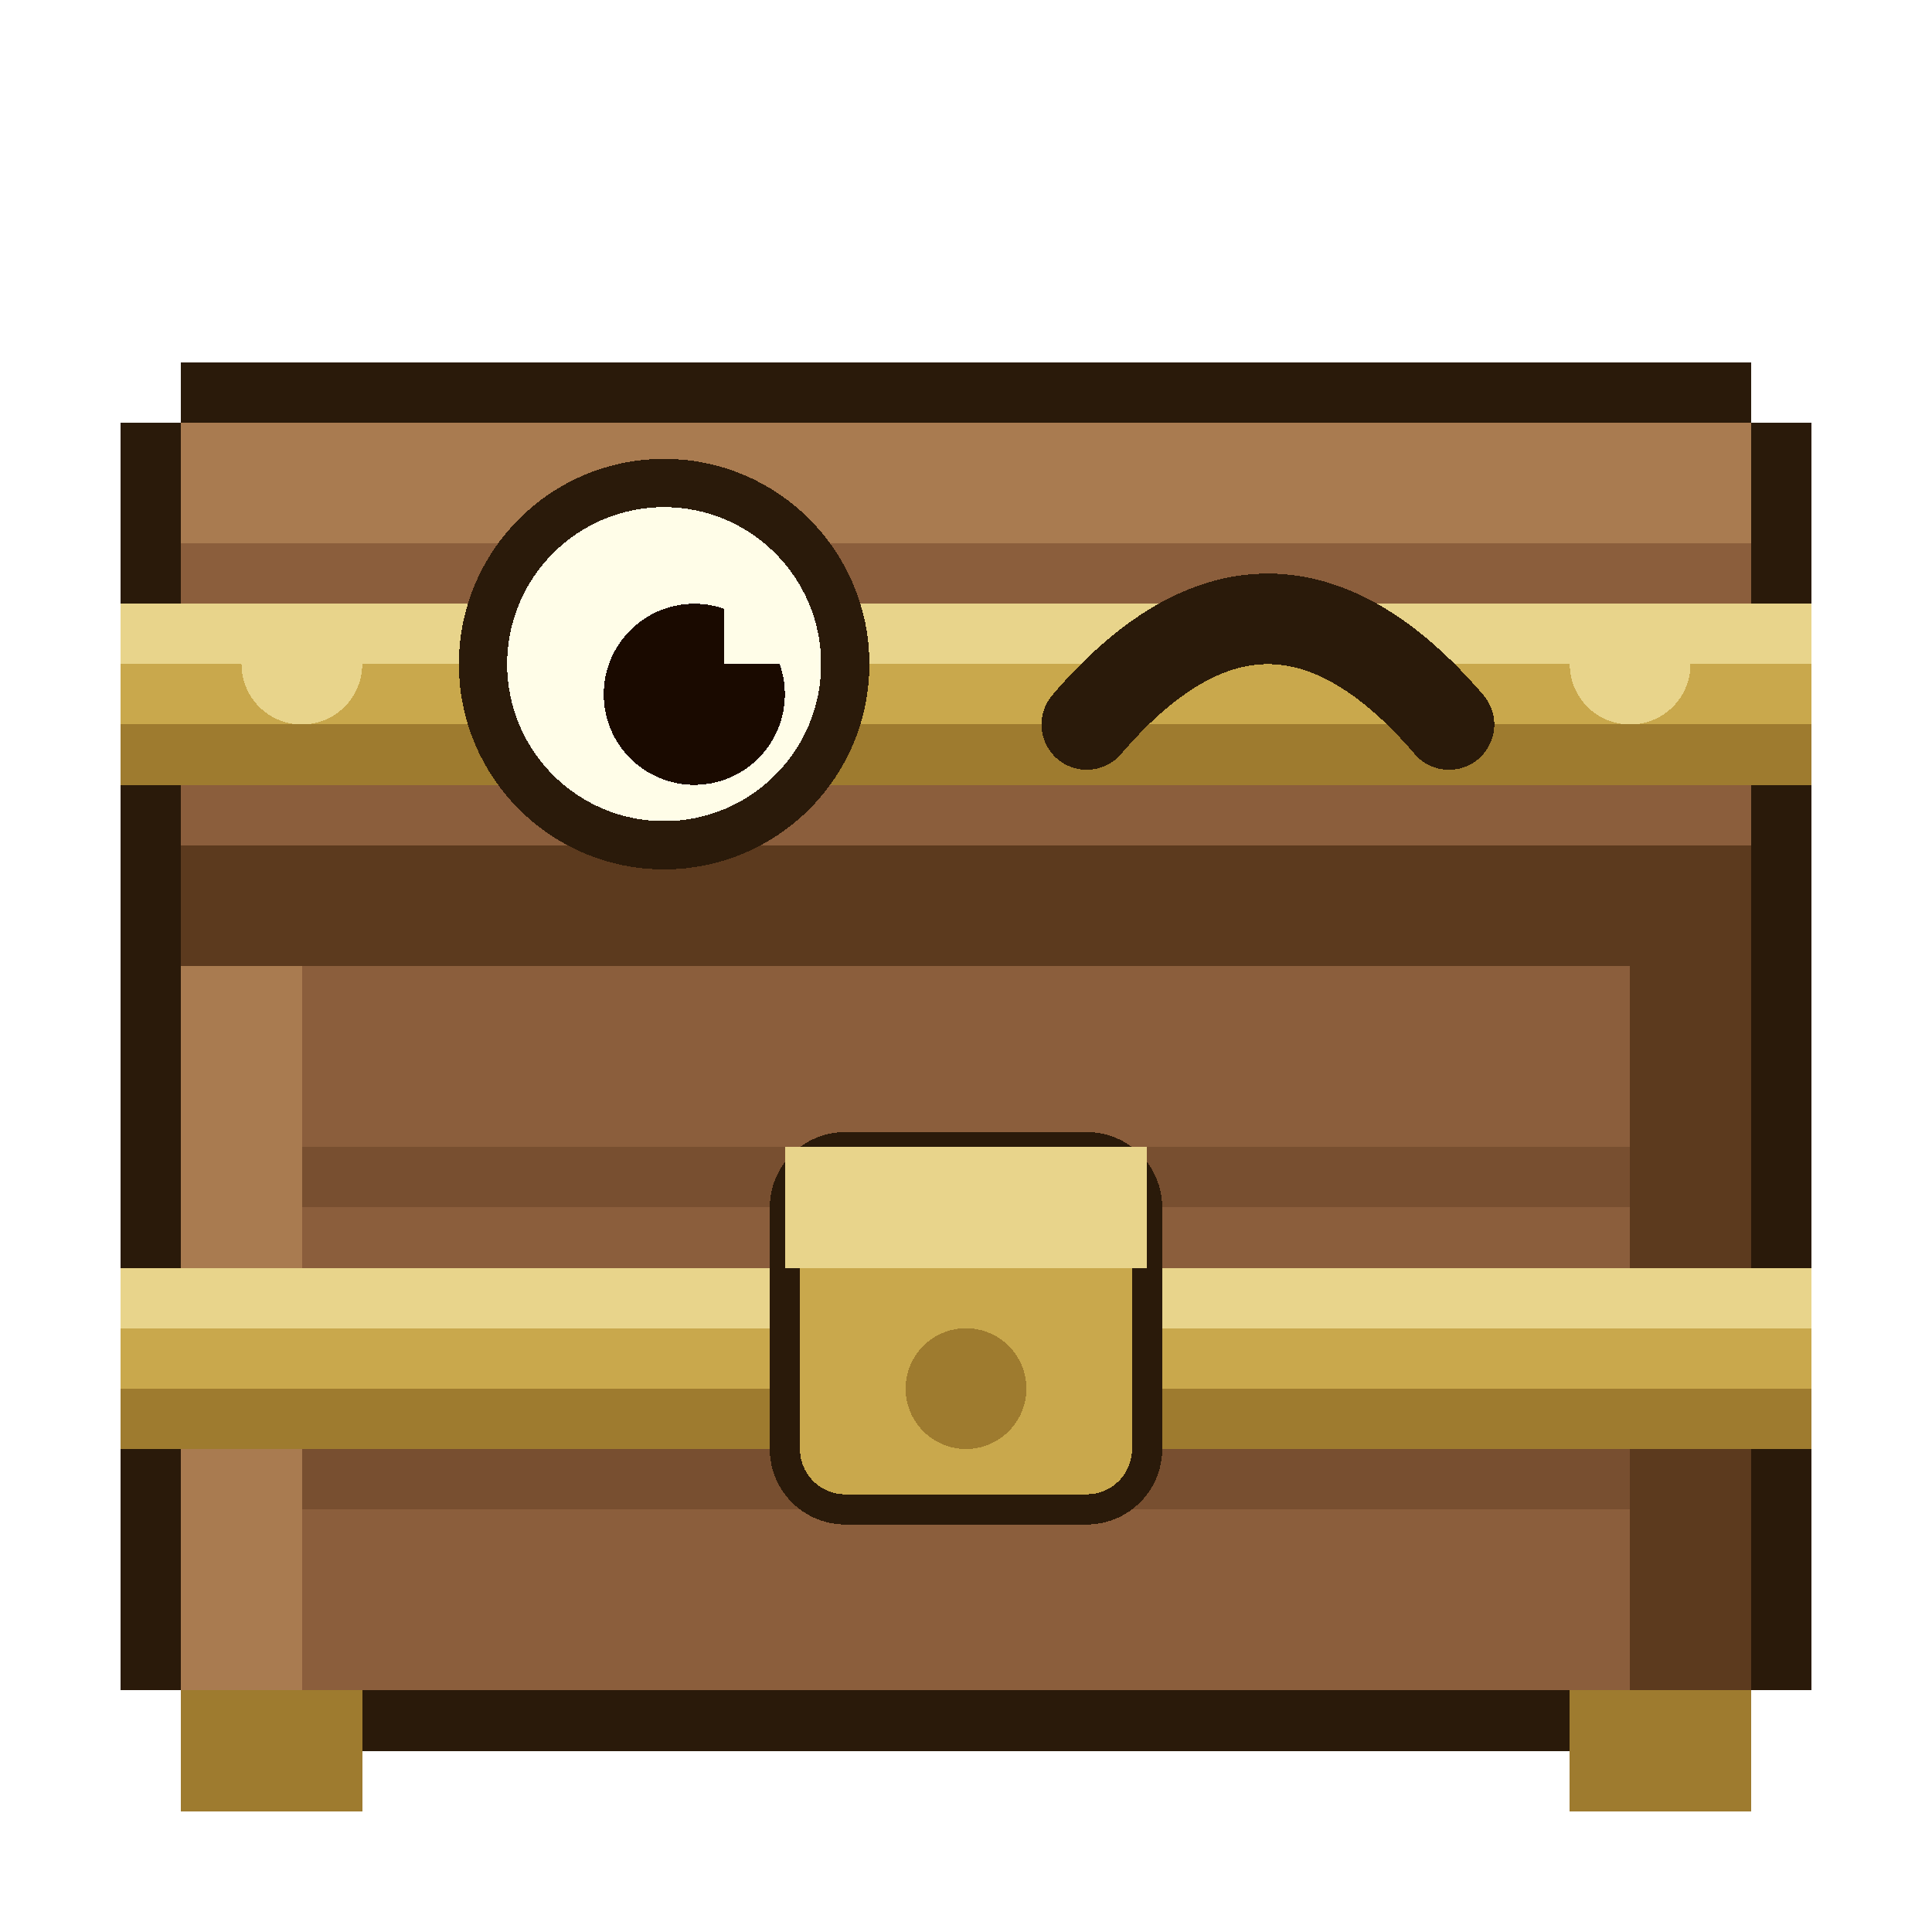
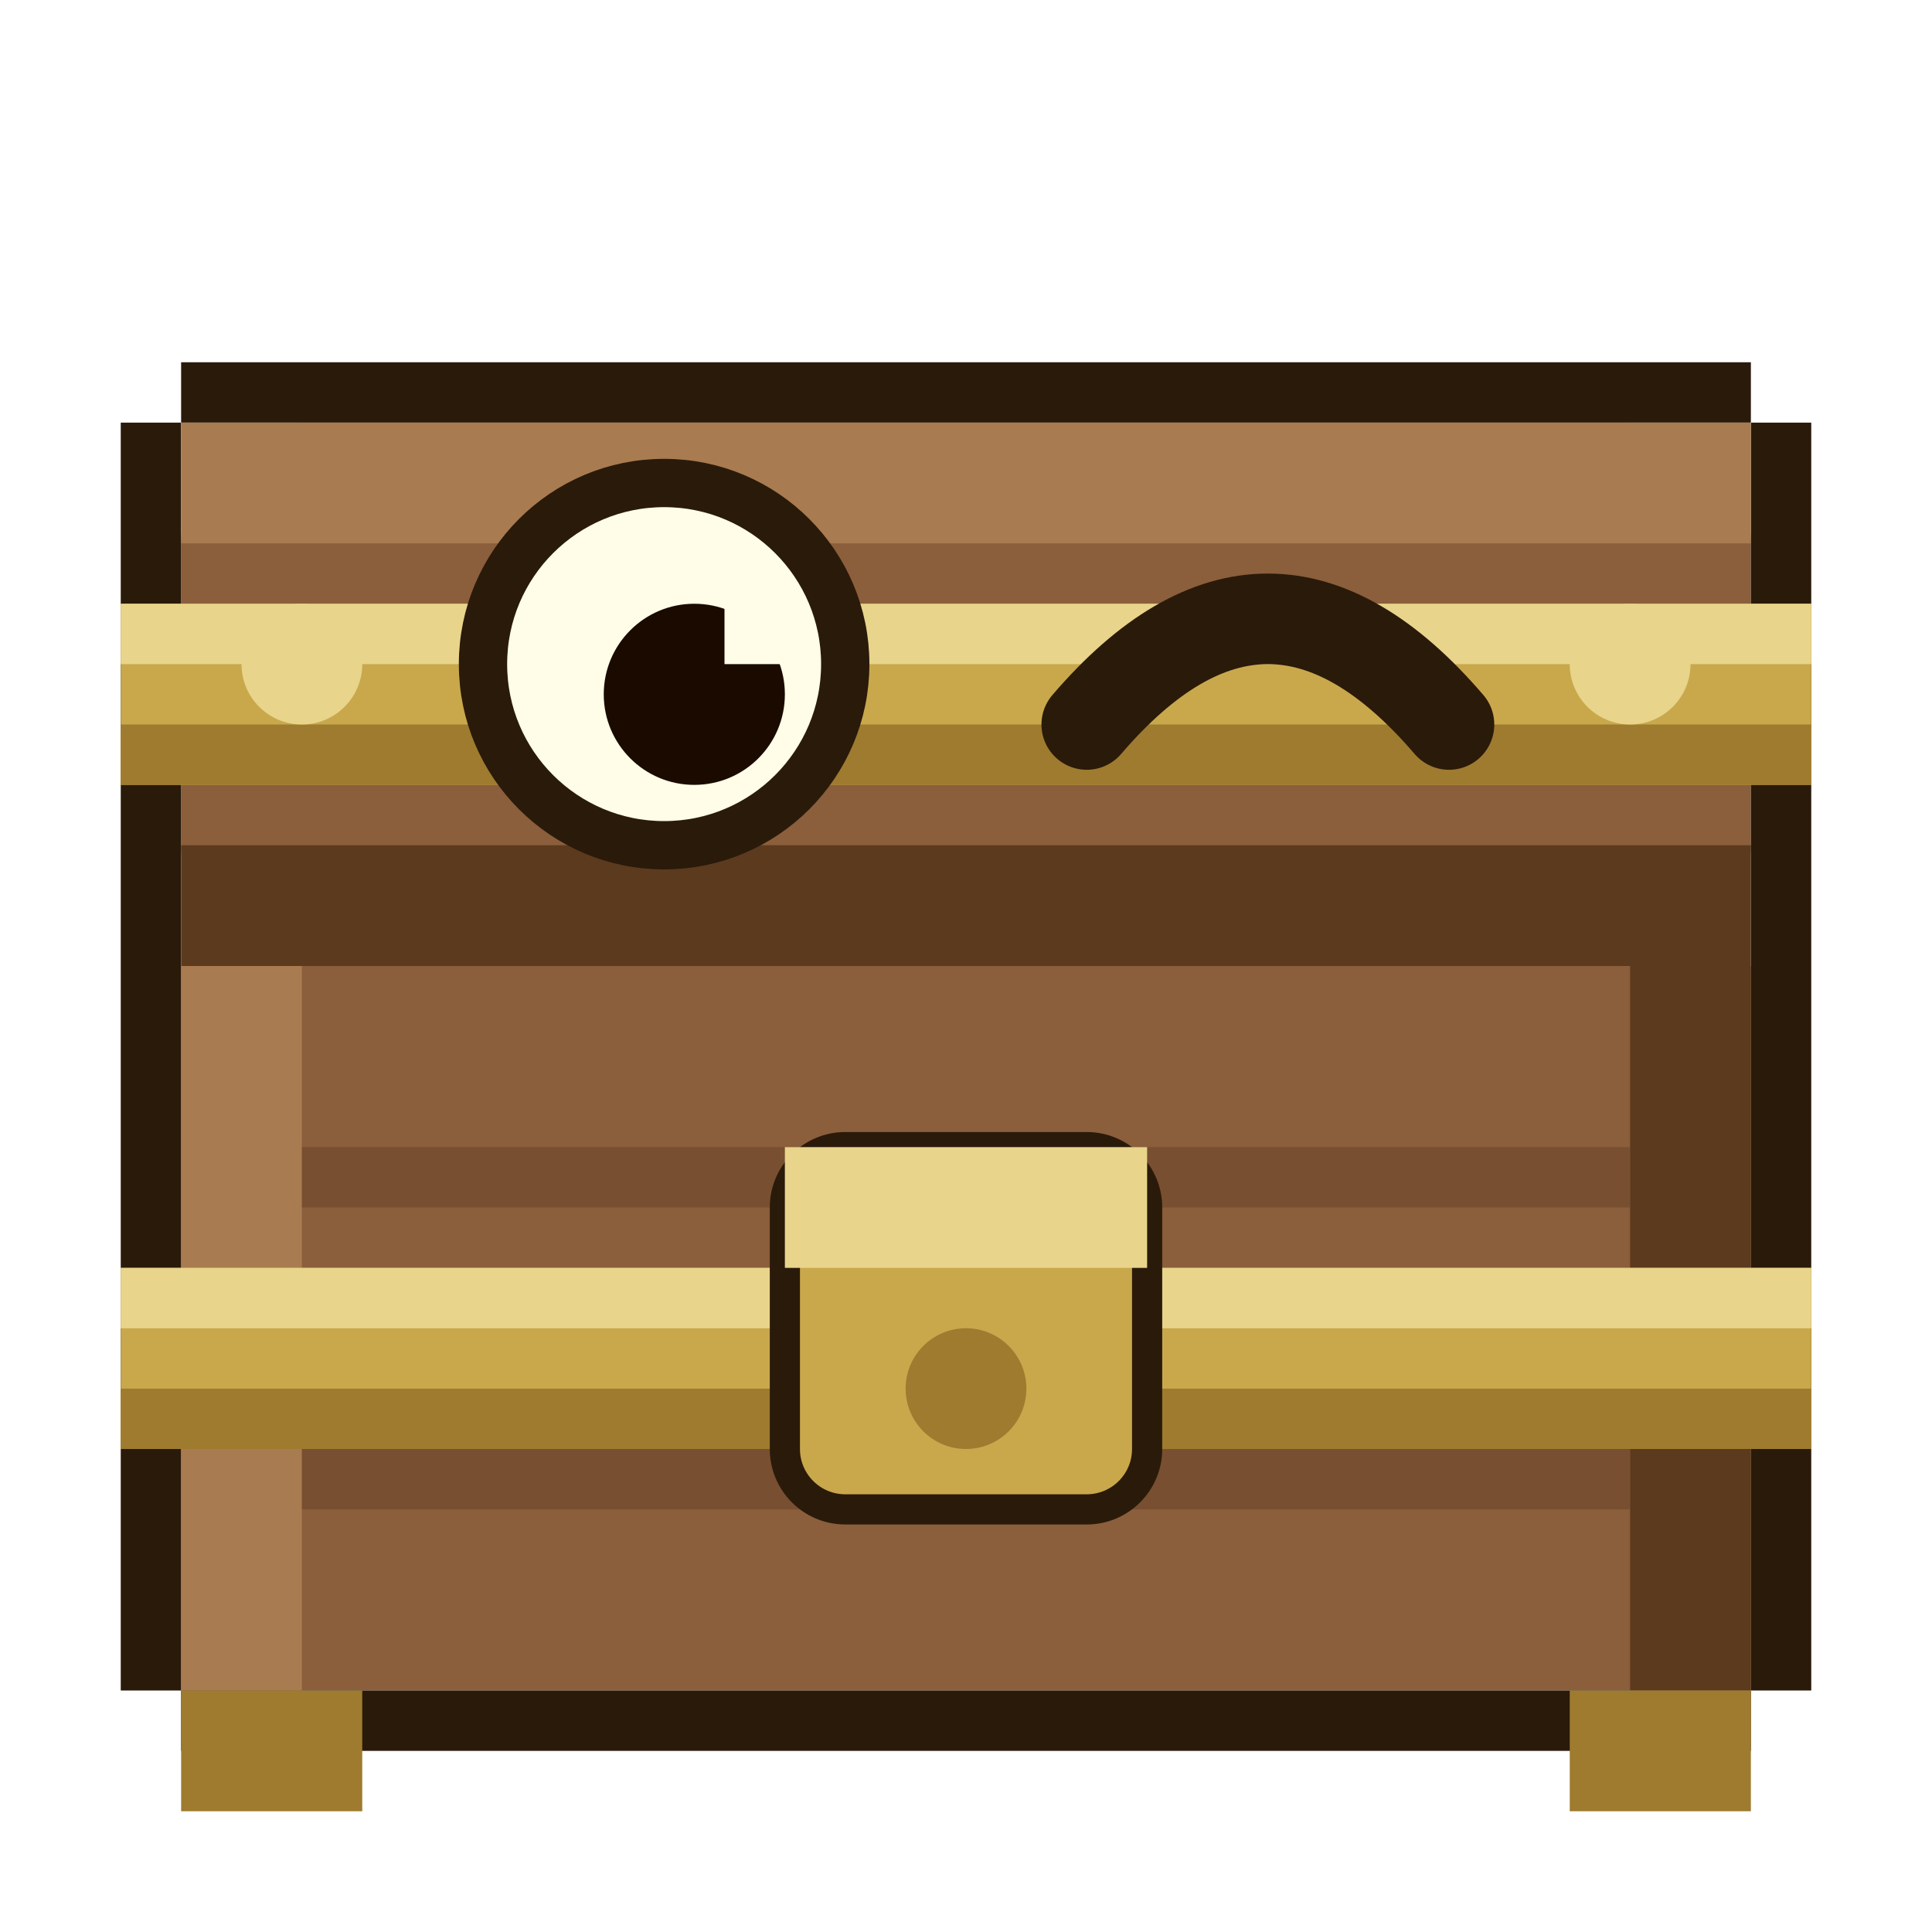
- <svg xmlns="http://www.w3.org/2000/svg" viewBox="0 0 32 32" shape-rendering="crispEdges" style="image-rendering: pixelated">
+ <svg xmlns="http://www.w3.org/2000/svg" viewBox="0 0 32 32" shape-rendering="geometricPrecision">
  <style>
    .body { animation: tilt 2.5s ease-in-out infinite; transform-origin: 16px 16px; }
    @keyframes tilt { 0%, 100% { transform: rotate(0deg); } 50% { transform: rotate(-4deg); } }
  </style>
  <g class="body">
    <rect x="3" y="16" width="26" height="12" fill="#8B5E3C" />
    <rect x="2" y="16" width="1" height="12" fill="#2A1A0A" />
    <rect x="29" y="16" width="1" height="12" fill="#2A1A0A" />
    <rect x="3" y="28" width="26" height="1" fill="#2A1A0A" />
    <rect x="3" y="16" width="2" height="12" fill="#A97B50" />
    <rect x="27" y="16" width="2" height="12" fill="#5C3A1E" />
    <rect x="5" y="19" width="22" height="1" fill="#5C3A1E" opacity="0.4" />
    <rect x="5" y="24" width="22" height="1" fill="#5C3A1E" opacity="0.4" />
    <rect x="2" y="21" width="28" height="3" fill="#C9A84C" />
    <rect x="2" y="21" width="28" height="1" fill="#E8D48B" />
    <rect x="2" y="23" width="28" height="1" fill="#9E7B2F" />
    <rect x="13" y="19" width="6" height="6" rx="1" fill="#C9A84C" stroke="#2A1A0A" stroke-width="0.5" />
    <rect x="13" y="19" width="6" height="2" fill="#E8D48B" />
    <rect x="15" y="22" width="2" height="2" rx="1" fill="#9E7B2F" />
    <rect x="3" y="28" width="3" height="2" fill="#9E7B2F" />
    <rect x="26" y="28" width="3" height="2" fill="#9E7B2F" />
    <g>
      <rect x="3" y="7" width="26" height="9" rx="2" fill="#8B5E3C" />
      <rect x="2" y="7" width="1" height="9" fill="#2A1A0A" />
      <rect x="29" y="7" width="1" height="9" fill="#2A1A0A" />
      <rect x="3" y="6" width="26" height="1" fill="#2A1A0A" />
      <rect x="3" y="7" width="26" height="2" fill="#A97B50" />
      <rect x="3" y="14" width="26" height="2" fill="#5C3A1E" />
      <rect x="2" y="10" width="28" height="3" fill="#C9A84C" />
      <rect x="2" y="10" width="28" height="1" fill="#E8D48B" />
      <rect x="2" y="12" width="28" height="1" fill="#9E7B2F" />
      <circle cx="5" cy="11" r="1" fill="#E8D48B" />
      <circle cx="27" cy="11" r="1" fill="#E8D48B" />
    </g>
    <g>
      <ellipse cx="11" cy="11" rx="3" ry="3" fill="#FFFDE8" stroke="#2A1A0A" stroke-width="0.8" />
      <circle cx="11.5" cy="11.5" r="1.5" fill="#1A0A00" />
      <rect x="12" y="10" width="1" height="1" fill="#FFFDE8" />
      <path d="M18 12 Q21 8.5 24 12" fill="none" stroke="#2A1A0A" stroke-width="1.5" stroke-linecap="round" />
    </g>
  </g>
</svg>
